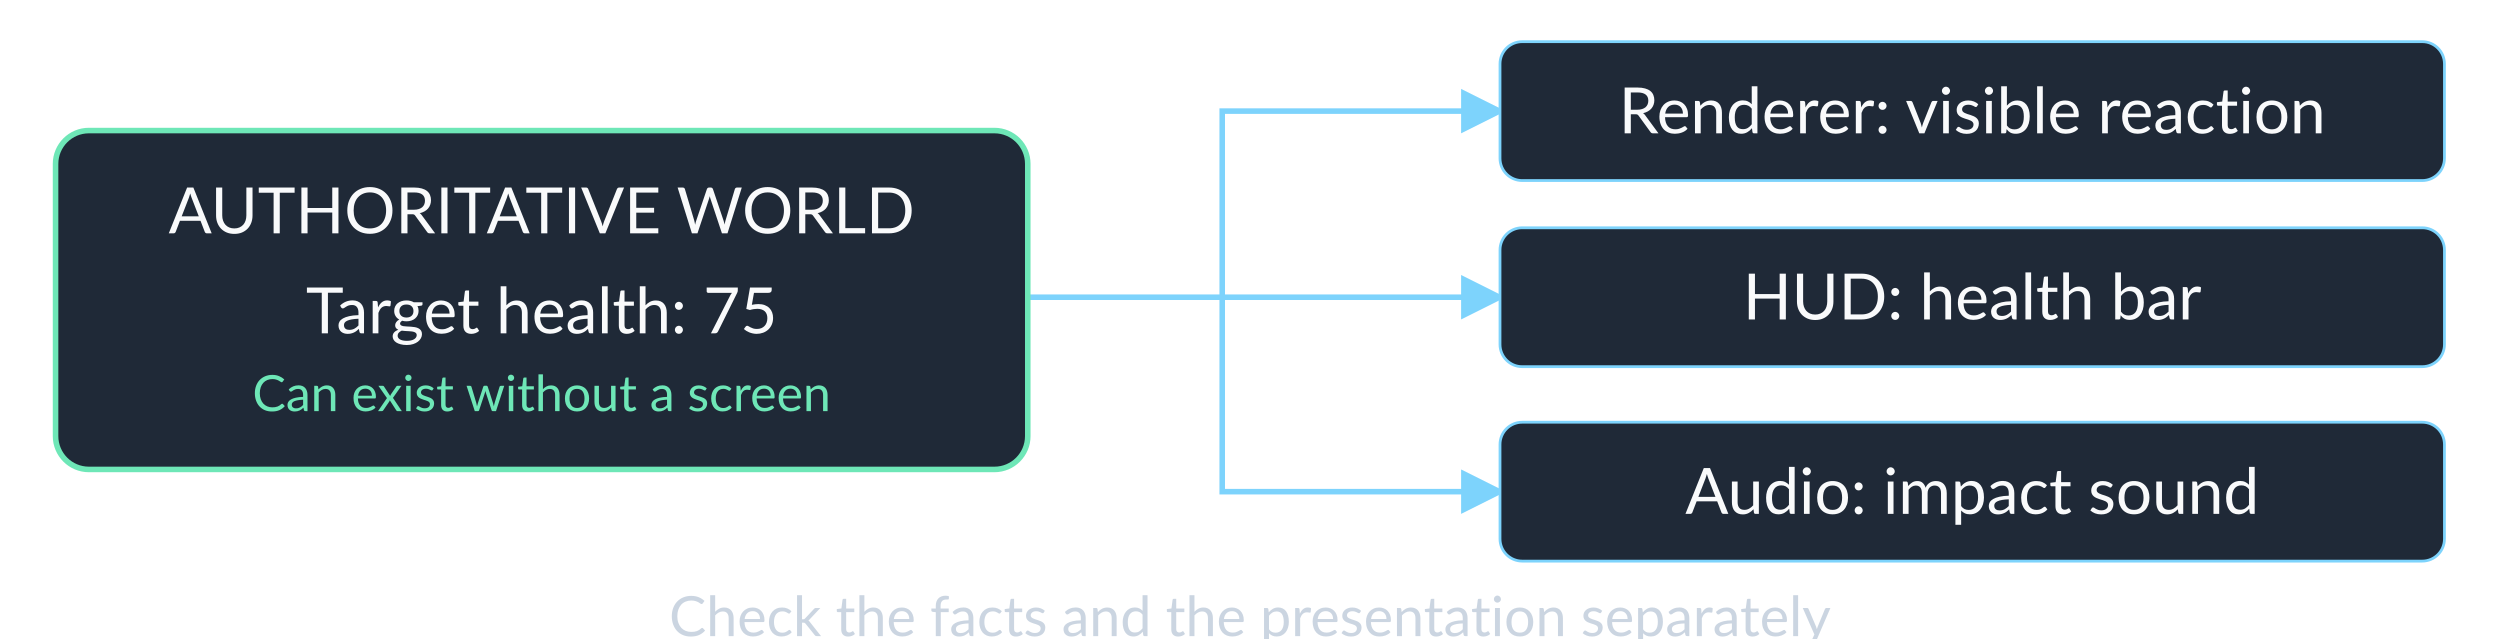
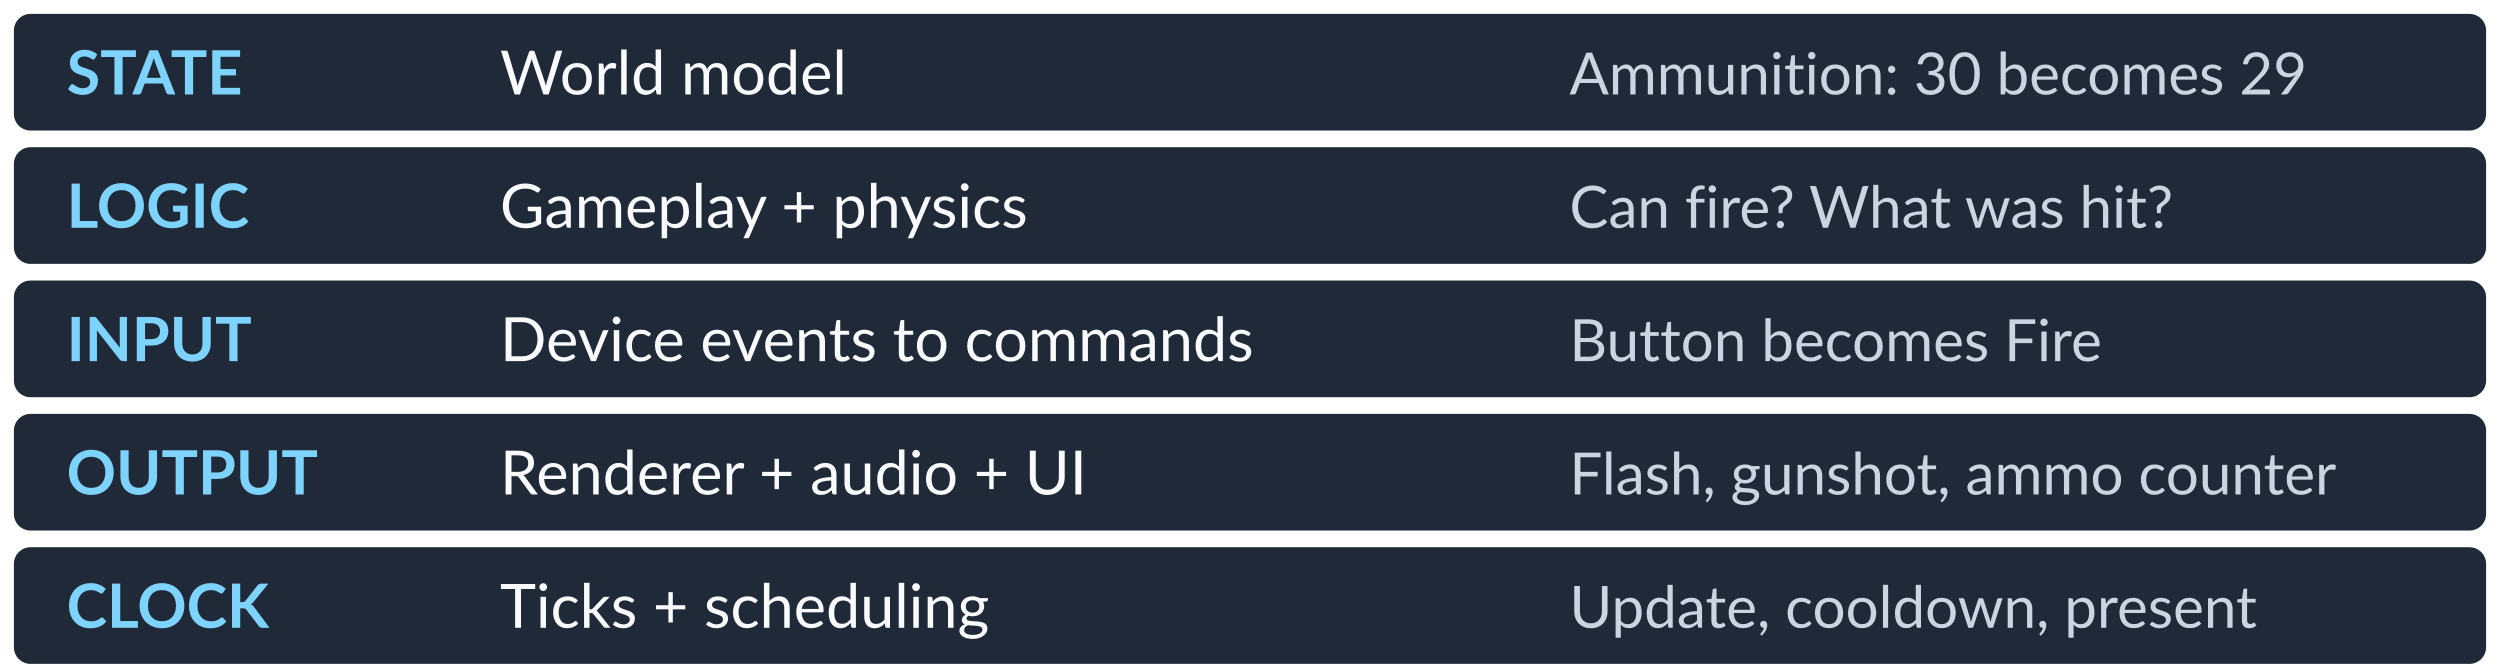
- <svg xmlns="http://www.w3.org/2000/svg" viewBox="0 0 900 230" role="img" aria-labelledby="s14-title s14-desc" font-family="Montserrat, Lato, Segoe UI, sans-serif">
-   <defs>
-     <marker id="s14-arrow" markerWidth="8" markerHeight="8" refX="7" refY="4" orient="auto">
-       <path d="M0 0 L8 4 L0 8" fill="#7DD3FC" />
-     </marker>
-   </defs>
-   <g stroke="#7DD3FC" stroke-width="2" fill="none" marker-end="url(#s14-arrow)">
-     <path d="M370 107 H440 V40 H540" />
-     <path d="M440 107 H540" />
-     <path d="M440 107 V177 H540" />
+ <svg xmlns="http://www.w3.org/2000/svg" viewBox="0 0 900 240" role="img" aria-label="Five engine responsibilities with a concrete weapon example for each" font-family="Montserrat, Lato, Segoe UI, sans-serif">
+   <g fill="#1F2937">
+     <rect x="5" y="5" width="890" height="42" rx="6" />
+     <rect x="5" y="53" width="890" height="42" rx="6" />
+     <rect x="5" y="101" width="890" height="42" rx="6" />
+     <rect x="5" y="149" width="890" height="42" rx="6" />
+     <rect x="5" y="197" width="890" height="42" rx="6" />
  </g>
-   <rect x="20" y="47" width="350" height="122" rx="12" fill="#1F2937" stroke="#6EE7B7" stroke-width="2" />
-   <g fill="#1F2937" stroke="#7DD3FC">
-     <rect x="540" y="15" width="340" height="50" rx="8" />
-     <rect x="540" y="82" width="340" height="50" rx="8" />
-     <rect x="540" y="152" width="340" height="50" rx="8" />
+   <g font-size="22" font-weight="700" fill="#7DD3FC">
+     <text x="24" y="34">STATE</text>
+     <text x="24" y="82">LOGIC</text>
+     <text x="24" y="130">INPUT</text>
+     <text x="24" y="178">OUTPUT</text>
+     <text x="24" y="226">CLOCK</text>
  </g>
-   <g text-anchor="middle" font-size="23" fill="#F9FAFB">
-     <text x="195" y="84">AUTHORITATIVE WORLD</text>
-     <text x="195" y="120">Target health: 75</text>
-     <text x="710" y="48">Renderer: visible reaction</text>
-     <text x="710" y="115">HUD: health bar</text>
-     <text x="710" y="185">Audio: impact sound</text>
+   <g font-size="22" fill="#F9FAFB">
+     <text x="180" y="34">World model</text>
+     <text x="180" y="82">Gameplay + physics</text>
+     <text x="180" y="130">Device events to commands</text>
+     <text x="180" y="178">Renderer + audio + UI</text>
+     <text x="180" y="226">Ticks + scheduling</text>
  </g>
-   <text x="195" y="148" text-anchor="middle" font-size="18" fill="#6EE7B7">Can exist without a screen</text>
-   <text x="450" y="229" text-anchor="middle" font-size="20" fill="#CBD5E1">Check the facts and the presentation separately</text>
+   <g font-size="21" fill="#CBD5E1">
+     <text x="565" y="34">Ammunition: 30 becomes 29</text>
+     <text x="565" y="82">Can fire? What was hit?</text>
+     <text x="565" y="130">Button becomes Fire</text>
+     <text x="565" y="178">Flash, gunshot, ammo counter</text>
+     <text x="565" y="226">Update, cooldown, present</text>
+   </g>
</svg>
